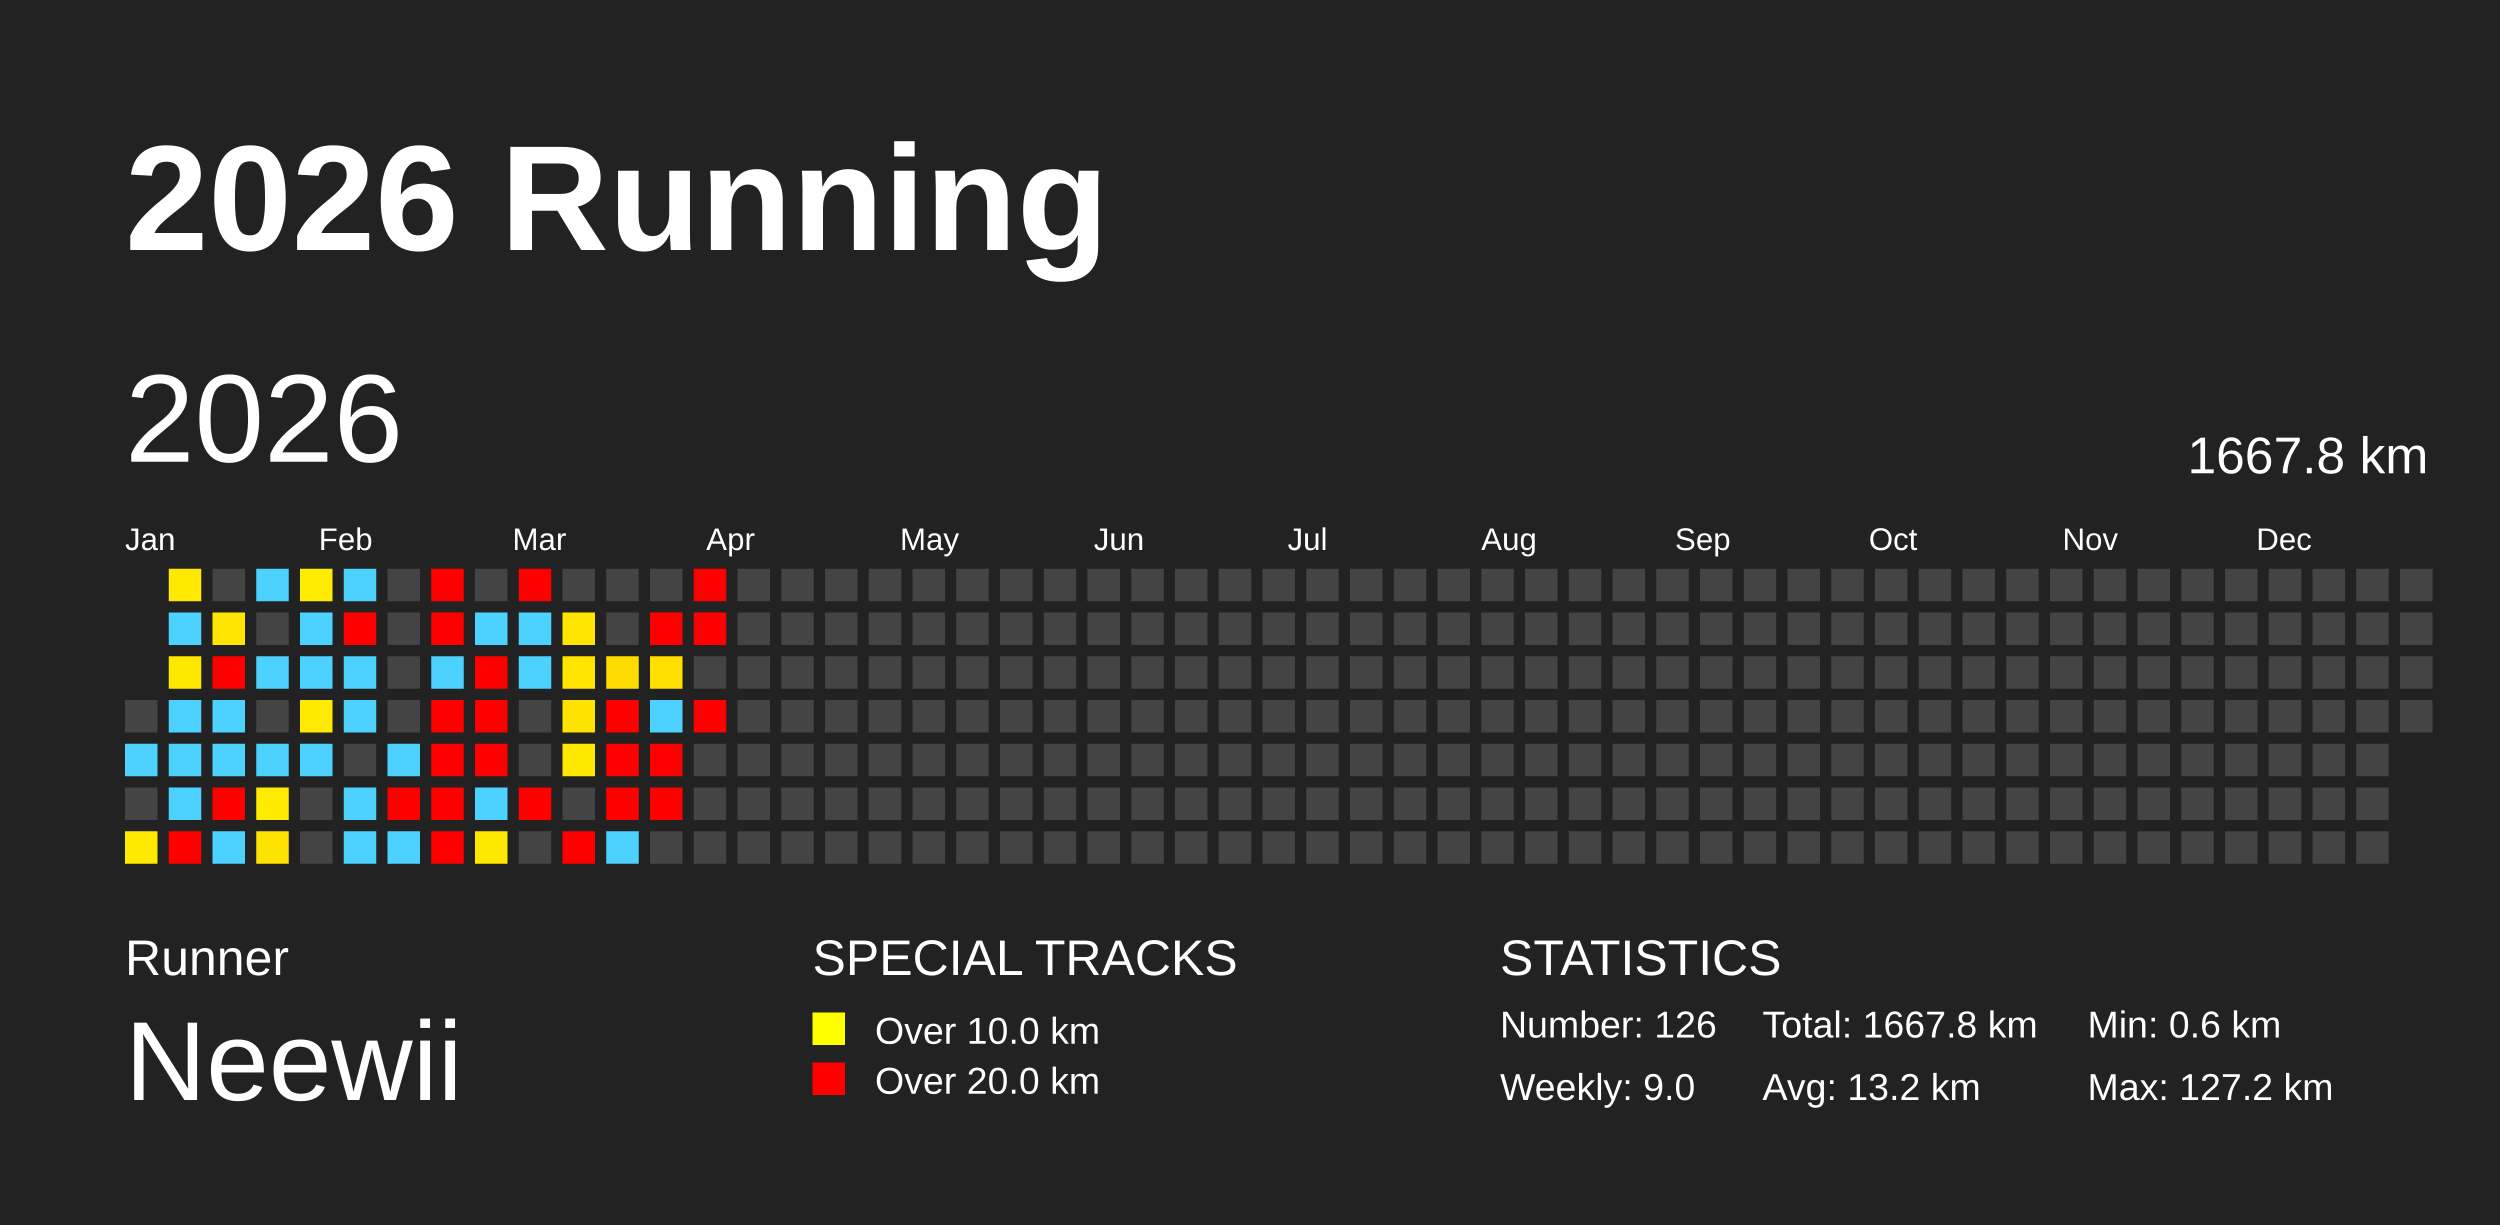
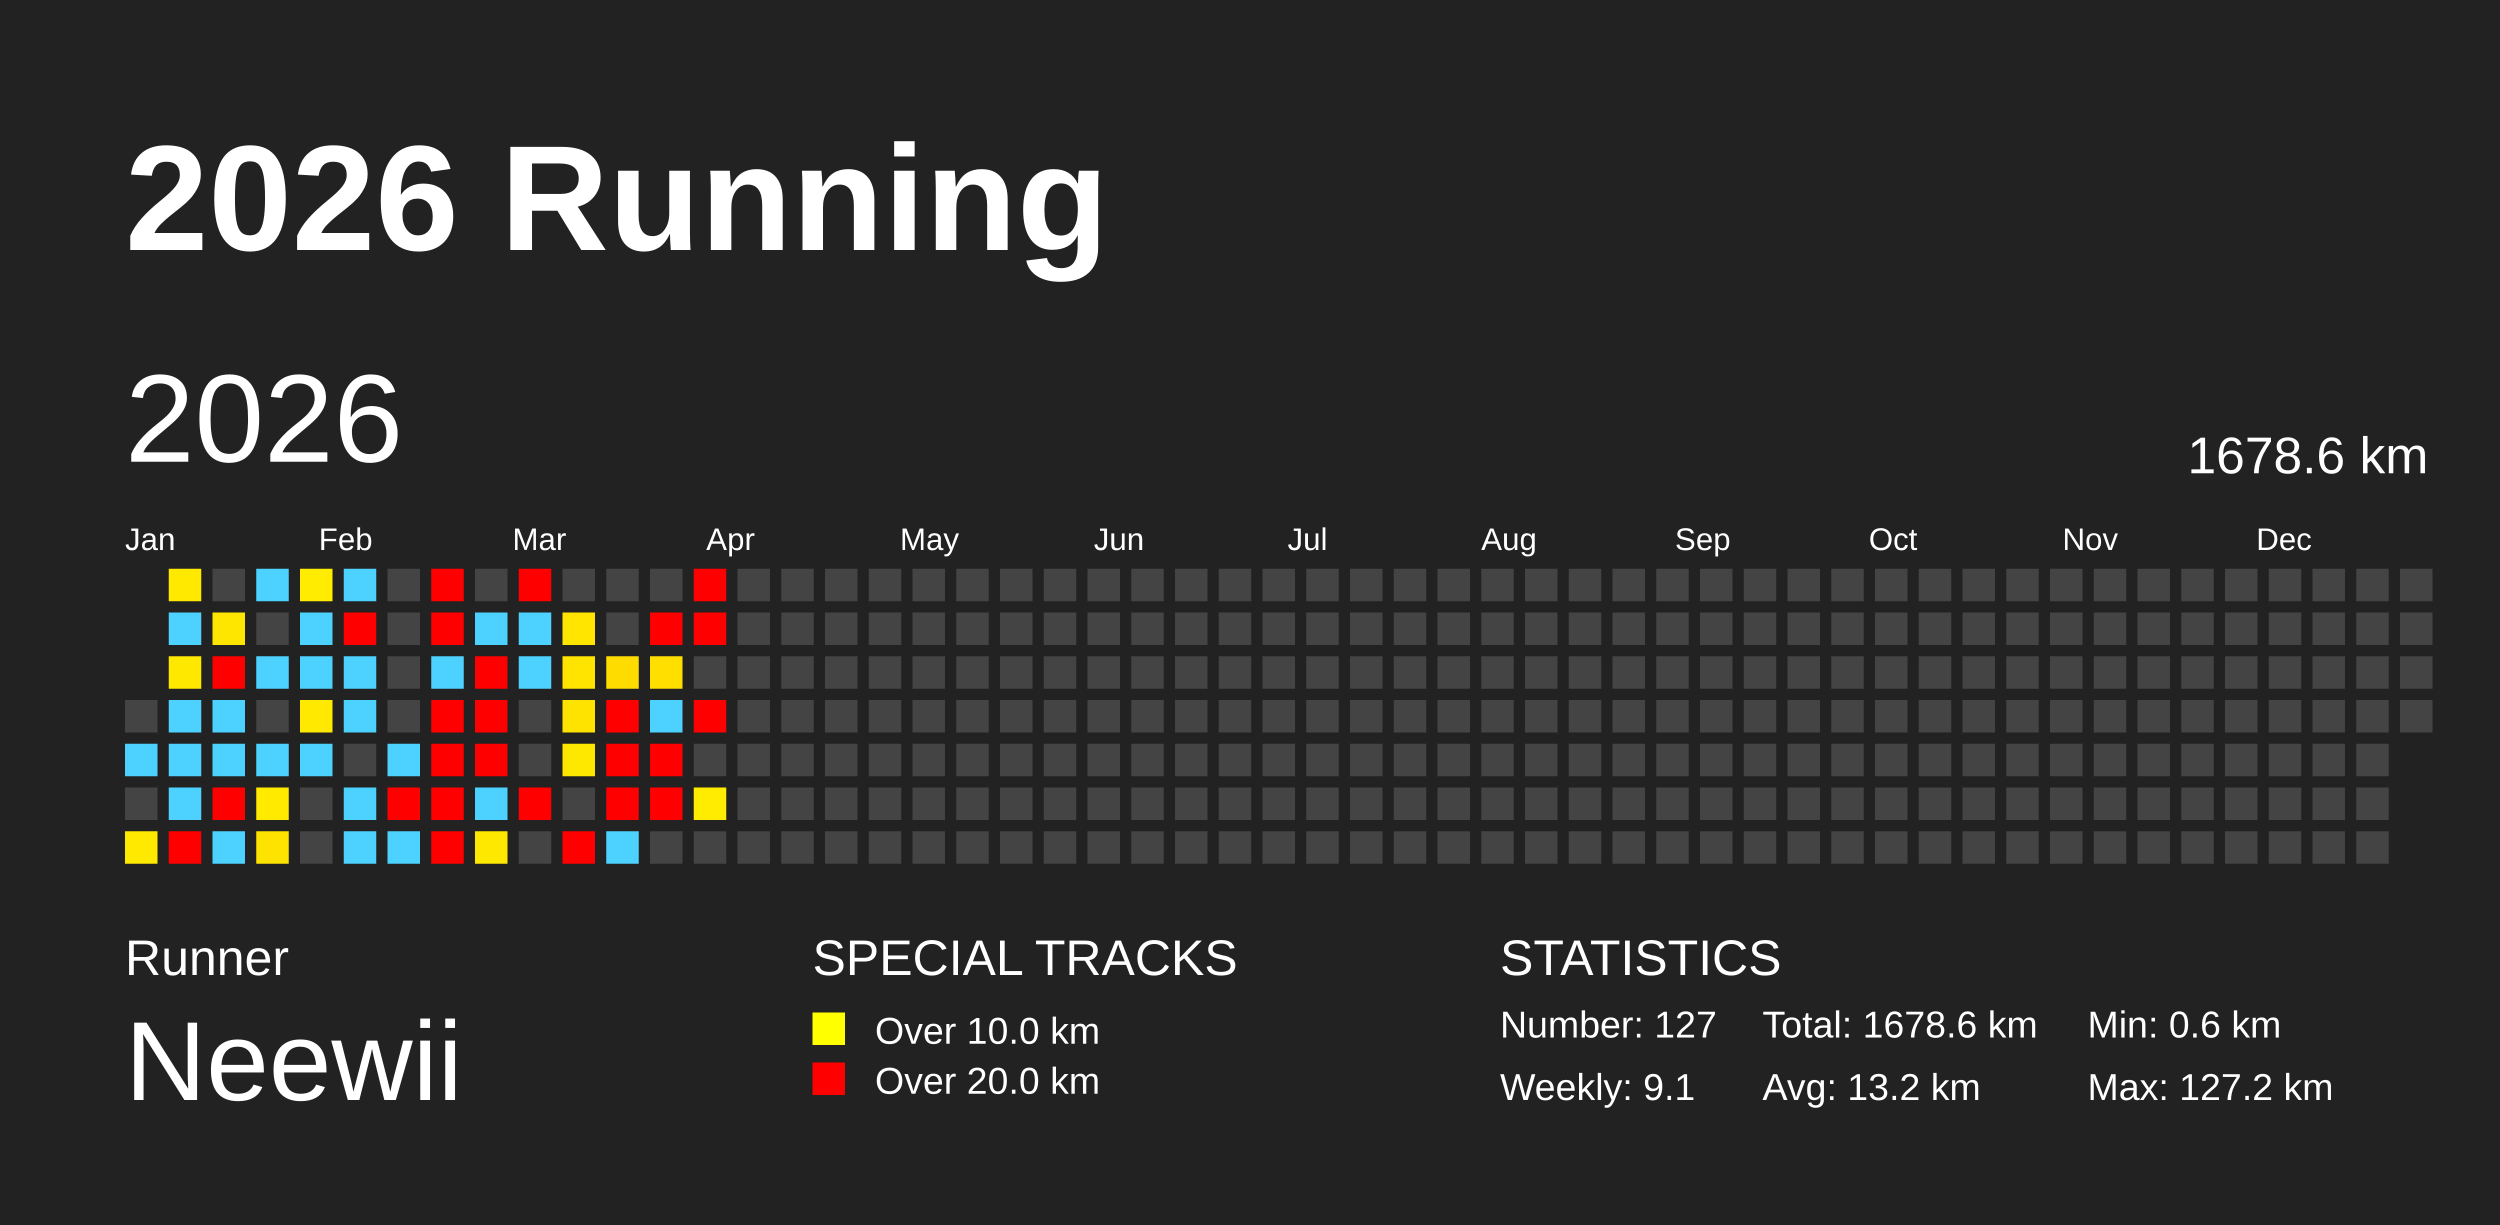
<svg xmlns="http://www.w3.org/2000/svg" baseProfile="full" height="98mm" version="1.1" viewBox="0,0,200,98" width="200mm">
  <defs />
  <rect fill="#222222" height="98" width="200" x="0" y="0" />
  <text fill="#FFFFFF" style="font-size:12px; font-family:Arial; font-weight:bold;" x="10" y="20">2026 Running</text>
  <text fill="#FFFFFF" style="font-size:4px; font-family:Arial" x="10" y="78">Runner</text>
  <text fill="#FFFFFF" style="font-size:9px; font-family:Arial" x="10" y="88">Neewii</text>
  <text fill="#FFFFFF" style="font-size:4px; font-family:Arial" x="65" y="78">SPECIAL TRACKS</text>
  <rect fill="yellow" height="2.6" width="2.6" x="65" y="81" />
  <text fill="#FFFFFF" style="font-size:3px; font-family:Arial" x="70" y="83.5">Over 10.0 km</text>
  <rect fill="red" height="2.6" width="2.6" x="65" y="85" />
  <text fill="#FFFFFF" style="font-size:3px; font-family:Arial" x="70" y="87.5">Over 20.0 km</text>
  <text fill="#FFFFFF" style="font-size:4px; font-family:Arial" x="120" y="78">STATISTICS</text>
-   <text fill="#FFFFFF" style="font-size:3px; font-family:Arial" x="120" y="83">Number: 126</text>
-   <text fill="#FFFFFF" style="font-size:3px; font-family:Arial" x="120" y="88">Weekly: 9.0</text>
-   <text fill="#FFFFFF" style="font-size:3px; font-family:Arial" x="141" y="83">Total: 1667.8 km</text>
+   <text fill="#FFFFFF" style="font-size:3px; font-family:Arial" x="120" y="83">Number: 127</text>
+   <text fill="#FFFFFF" style="font-size:3px; font-family:Arial" x="120" y="88">Weekly: 9.1</text>
+   <text fill="#FFFFFF" style="font-size:3px; font-family:Arial" x="141" y="83">Total: 1678.6 km</text>
  <text fill="#FFFFFF" style="font-size:3px; font-family:Arial" x="141" y="88">Avg: 13.2 km</text>
  <text fill="#FFFFFF" style="font-size:3px; font-family:Arial" x="167" y="83">Min: 0.6 km</text>
  <text fill="#FFFFFF" style="font-size:3px; font-family:Arial" x="167" y="88">Max: 127.2 km</text>
  <text dominant-baseline="hanging" fill="#FFFFFF" style="font-size:10.0px; font-family:Arial;" x="10" y="30">2026</text>
-   <text dominant-baseline="hanging" fill="#FFFFFF" style="font-size:4.125px; font-family:Arial;" x="175" y="35">1667.8 km</text>
+   <text dominant-baseline="hanging" fill="#FFFFFF" style="font-size:4.125px; font-family:Arial;" x="175" y="35">1678.6 km</text>
  <text fill="#FFFFFF" style="font-size:2.5px; font-family:Arial" x="10.0" y="44">Jan</text>
  <text fill="#FFFFFF" style="font-size:2.5px; font-family:Arial" x="25.5" y="44">Feb</text>
  <text fill="#FFFFFF" style="font-size:2.5px; font-family:Arial" x="41.0" y="44">Mar</text>
  <text fill="#FFFFFF" style="font-size:2.5px; font-family:Arial" x="56.5" y="44">Apr</text>
  <text fill="#FFFFFF" style="font-size:2.5px; font-family:Arial" x="72.0" y="44">May</text>
  <text fill="#FFFFFF" style="font-size:2.5px; font-family:Arial" x="87.5" y="44">Jun</text>
  <text fill="#FFFFFF" style="font-size:2.5px; font-family:Arial" x="103.0" y="44">Jul</text>
  <text fill="#FFFFFF" style="font-size:2.5px; font-family:Arial" x="118.5" y="44">Aug</text>
  <text fill="#FFFFFF" style="font-size:2.5px; font-family:Arial" x="134.0" y="44">Sep</text>
  <text fill="#FFFFFF" style="font-size:2.5px; font-family:Arial" x="149.5" y="44">Oct</text>
  <text fill="#FFFFFF" style="font-size:2.5px; font-family:Arial" x="165.0" y="44">Nov</text>
  <text fill="#FFFFFF" style="font-size:2.5px; font-family:Arial" x="180.5" y="44">Dec</text>
  <rect fill="#444444" height="2.6" width="2.6" x="10.0" y="56.0" />
  <rect fill="#4dd2ff" height="2.6" width="2.6" x="10.0" y="59.5" />
  <rect fill="#444444" height="2.6" width="2.6" x="10.0" y="63.0" />
  <rect fill="#ffe900" height="2.6" width="2.6" x="10.0" y="66.5" />
  <rect fill="#ffe900" height="2.6" width="2.6" x="13.5" y="45.5" />
  <rect fill="#4dd2ff" height="2.6" width="2.6" x="13.5" y="49.0" />
  <rect fill="#ffe800" height="2.6" width="2.6" x="13.5" y="52.5" />
  <rect fill="#4dd2ff" height="2.6" width="2.6" x="13.5" y="56.0" />
  <rect fill="#4dd2ff" height="2.6" width="2.6" x="13.5" y="59.5" />
  <rect fill="#4dd2ff" height="2.6" width="2.6" x="13.5" y="63.0" />
  <rect fill="red" height="2.6" width="2.6" x="13.5" y="66.5" />
  <rect fill="#444444" height="2.6" width="2.6" x="17.0" y="45.5" />
  <rect fill="#ffe600" height="2.6" width="2.6" x="17.0" y="49.0" />
  <rect fill="red" height="2.6" width="2.6" x="17.0" y="52.5" />
  <rect fill="#4dd2ff" height="2.6" width="2.6" x="17.0" y="56.0" />
  <rect fill="#4dd2ff" height="2.6" width="2.6" x="17.0" y="59.5" />
  <rect fill="red" height="2.6" width="2.6" x="17.0" y="63.0" />
  <rect fill="#4dd2ff" height="2.6" width="2.6" x="17.0" y="66.5" />
  <rect fill="#4dd2ff" height="2.6" width="2.6" x="20.5" y="45.5" />
  <rect fill="#444444" height="2.6" width="2.6" x="20.5" y="49.0" />
  <rect fill="#4dd2ff" height="2.6" width="2.6" x="20.5" y="52.5" />
  <rect fill="#444444" height="2.6" width="2.6" x="20.5" y="56.0" />
  <rect fill="#4dd2ff" height="2.6" width="2.6" x="20.5" y="59.5" />
  <rect fill="#ffea00" height="2.6" width="2.6" x="20.5" y="63.0" />
  <rect fill="#ffe300" height="2.6" width="2.6" x="20.5" y="66.5" />
  <rect fill="#ffec00" height="2.6" width="2.6" x="24.0" y="45.5" />
  <rect fill="#4dd2ff" height="2.6" width="2.6" x="24.0" y="49.0" />
  <rect fill="#4dd2ff" height="2.6" width="2.6" x="24.0" y="52.5" />
  <rect fill="#ffe900" height="2.6" width="2.6" x="24.0" y="56.0" />
  <rect fill="#4dd2ff" height="2.6" width="2.6" x="24.0" y="59.5" />
  <rect fill="#444444" height="2.6" width="2.6" x="24.0" y="63.0" />
  <rect fill="#444444" height="2.6" width="2.6" x="24.0" y="66.5" />
  <rect fill="#4dd2ff" height="2.6" width="2.6" x="27.5" y="45.5" />
  <rect fill="red" height="2.6" width="2.6" x="27.5" y="49.0" />
  <rect fill="#4dd2ff" height="2.6" width="2.6" x="27.5" y="52.5" />
  <rect fill="#4dd2ff" height="2.6" width="2.6" x="27.5" y="56.0" />
  <rect fill="#444444" height="2.6" width="2.6" x="27.5" y="59.5" />
  <rect fill="#4dd2ff" height="2.6" width="2.6" x="27.5" y="63.0" />
  <rect fill="#4dd2ff" height="2.6" width="2.6" x="27.5" y="66.5" />
  <rect fill="#444444" height="2.6" width="2.6" x="31.0" y="45.5" />
  <rect fill="#444444" height="2.6" width="2.6" x="31.0" y="49.0" />
  <rect fill="#444444" height="2.6" width="2.6" x="31.0" y="52.5" />
  <rect fill="#444444" height="2.6" width="2.6" x="31.0" y="56.0" />
  <rect fill="#4dd2ff" height="2.6" width="2.6" x="31.0" y="59.5" />
  <rect fill="red" height="2.6" width="2.6" x="31.0" y="63.0" />
  <rect fill="#4dd2ff" height="2.6" width="2.6" x="31.0" y="66.5" />
  <rect fill="red" height="2.6" width="2.6" x="34.5" y="45.5" />
  <rect fill="red" height="2.6" width="2.6" x="34.5" y="49.0" />
  <rect fill="#4dd2ff" height="2.6" width="2.6" x="34.5" y="52.5" />
  <rect fill="red" height="2.6" width="2.6" x="34.5" y="56.0" />
  <rect fill="red" height="2.6" width="2.6" x="34.5" y="59.5" />
  <rect fill="red" height="2.6" width="2.6" x="34.5" y="63.0" />
  <rect fill="red" height="2.6" width="2.6" x="34.5" y="66.5" />
  <rect fill="#444444" height="2.6" width="2.6" x="38.0" y="45.5" />
  <rect fill="#4dd2ff" height="2.6" width="2.6" x="38.0" y="49.0" />
  <rect fill="red" height="2.6" width="2.6" x="38.0" y="52.5" />
  <rect fill="red" height="2.6" width="2.6" x="38.0" y="56.0" />
  <rect fill="red" height="2.6" width="2.6" x="38.0" y="59.5" />
  <rect fill="#4dd2ff" height="2.6" width="2.6" x="38.0" y="63.0" />
  <rect fill="#ffe800" height="2.6" width="2.6" x="38.0" y="66.5" />
  <rect fill="red" height="2.6" width="2.6" x="41.5" y="45.5" />
  <rect fill="#4dd2ff" height="2.6" width="2.6" x="41.5" y="49.0" />
  <rect fill="#4dd2ff" height="2.6" width="2.6" x="41.5" y="52.5" />
  <rect fill="#444444" height="2.6" width="2.6" x="41.5" y="56.0" />
  <rect fill="#444444" height="2.6" width="2.6" x="41.5" y="59.5" />
  <rect fill="red" height="2.6" width="2.6" x="41.5" y="63.0" />
  <rect fill="#444444" height="2.6" width="2.6" x="41.5" y="66.5" />
  <rect fill="#444444" height="2.6" width="2.6" x="45.0" y="45.5" />
  <rect fill="#ffe500" height="2.6" width="2.6" x="45.0" y="49.0" />
  <rect fill="#ffe400" height="2.6" width="2.6" x="45.0" y="52.5" />
  <rect fill="#ffe300" height="2.6" width="2.6" x="45.0" y="56.0" />
  <rect fill="#ffe800" height="2.6" width="2.6" x="45.0" y="59.5" />
  <rect fill="#444444" height="2.6" width="2.6" x="45.0" y="63.0" />
  <rect fill="red" height="2.6" width="2.6" x="45.0" y="66.5" />
  <rect fill="#444444" height="2.6" width="2.6" x="48.5" y="45.5" />
  <rect fill="#444444" height="2.6" width="2.6" x="48.5" y="49.0" />
  <rect fill="#ffdc00" height="2.6" width="2.6" x="48.5" y="52.5" />
  <rect fill="red" height="2.6" width="2.6" x="48.5" y="56.0" />
  <rect fill="red" height="2.6" width="2.6" x="48.5" y="59.5" />
  <rect fill="red" height="2.6" width="2.6" x="48.5" y="63.0" />
  <rect fill="#4dd2ff" height="2.6" width="2.6" x="48.5" y="66.5" />
  <rect fill="#444444" height="2.6" width="2.6" x="52.0" y="45.5" />
  <rect fill="red" height="2.6" width="2.6" x="52.0" y="49.0" />
  <rect fill="#ffdf00" height="2.6" width="2.6" x="52.0" y="52.5" />
  <rect fill="#4dd2ff" height="2.6" width="2.6" x="52.0" y="56.0" />
  <rect fill="red" height="2.6" width="2.6" x="52.0" y="59.5" />
  <rect fill="red" height="2.6" width="2.6" x="52.0" y="63.0" />
  <rect fill="#444444" height="2.6" width="2.6" x="52.0" y="66.5" />
  <rect fill="red" height="2.6" width="2.6" x="55.5" y="45.5" />
  <rect fill="red" height="2.6" width="2.6" x="55.5" y="49.0" />
  <rect fill="#444444" height="2.6" width="2.6" x="55.5" y="52.5" />
  <rect fill="red" height="2.6" width="2.6" x="55.5" y="56.0" />
  <rect fill="#444444" height="2.6" width="2.6" x="55.5" y="59.5" />
-   <rect fill="#444444" height="2.6" width="2.6" x="55.5" y="63.0" />
+   <rect fill="#ffec00" height="2.6" width="2.6" x="55.5" y="63.0" />
  <rect fill="#444444" height="2.6" width="2.6" x="55.5" y="66.5" />
  <rect fill="#444444" height="2.6" width="2.6" x="59.0" y="45.5" />
  <rect fill="#444444" height="2.6" width="2.6" x="59.0" y="49.0" />
  <rect fill="#444444" height="2.6" width="2.6" x="59.0" y="52.5" />
  <rect fill="#444444" height="2.6" width="2.6" x="59.0" y="56.0" />
  <rect fill="#444444" height="2.6" width="2.6" x="59.0" y="59.5" />
  <rect fill="#444444" height="2.6" width="2.6" x="59.0" y="63.0" />
  <rect fill="#444444" height="2.6" width="2.6" x="59.0" y="66.5" />
  <rect fill="#444444" height="2.6" width="2.6" x="62.5" y="45.5" />
  <rect fill="#444444" height="2.6" width="2.6" x="62.5" y="49.0" />
  <rect fill="#444444" height="2.6" width="2.6" x="62.5" y="52.5" />
  <rect fill="#444444" height="2.6" width="2.6" x="62.5" y="56.0" />
  <rect fill="#444444" height="2.6" width="2.6" x="62.5" y="59.5" />
  <rect fill="#444444" height="2.6" width="2.6" x="62.5" y="63.0" />
  <rect fill="#444444" height="2.6" width="2.6" x="62.5" y="66.5" />
  <rect fill="#444444" height="2.6" width="2.6" x="66.0" y="45.5" />
  <rect fill="#444444" height="2.6" width="2.6" x="66.0" y="49.0" />
  <rect fill="#444444" height="2.6" width="2.6" x="66.0" y="52.5" />
  <rect fill="#444444" height="2.6" width="2.6" x="66.0" y="56.0" />
  <rect fill="#444444" height="2.6" width="2.6" x="66.0" y="59.5" />
  <rect fill="#444444" height="2.6" width="2.6" x="66.0" y="63.0" />
  <rect fill="#444444" height="2.6" width="2.6" x="66.0" y="66.5" />
  <rect fill="#444444" height="2.6" width="2.6" x="69.5" y="45.5" />
  <rect fill="#444444" height="2.6" width="2.6" x="69.5" y="49.0" />
  <rect fill="#444444" height="2.6" width="2.6" x="69.5" y="52.5" />
  <rect fill="#444444" height="2.6" width="2.6" x="69.5" y="56.0" />
  <rect fill="#444444" height="2.6" width="2.6" x="69.5" y="59.5" />
  <rect fill="#444444" height="2.6" width="2.6" x="69.5" y="63.0" />
  <rect fill="#444444" height="2.6" width="2.6" x="69.5" y="66.5" />
  <rect fill="#444444" height="2.6" width="2.6" x="73.0" y="45.5" />
  <rect fill="#444444" height="2.6" width="2.6" x="73.0" y="49.0" />
  <rect fill="#444444" height="2.6" width="2.6" x="73.0" y="52.5" />
  <rect fill="#444444" height="2.6" width="2.6" x="73.0" y="56.0" />
  <rect fill="#444444" height="2.6" width="2.6" x="73.0" y="59.5" />
  <rect fill="#444444" height="2.6" width="2.6" x="73.0" y="63.0" />
  <rect fill="#444444" height="2.6" width="2.6" x="73.0" y="66.5" />
  <rect fill="#444444" height="2.6" width="2.6" x="76.5" y="45.5" />
  <rect fill="#444444" height="2.6" width="2.6" x="76.5" y="49.0" />
  <rect fill="#444444" height="2.6" width="2.6" x="76.5" y="52.5" />
  <rect fill="#444444" height="2.6" width="2.6" x="76.5" y="56.0" />
  <rect fill="#444444" height="2.6" width="2.6" x="76.5" y="59.5" />
  <rect fill="#444444" height="2.6" width="2.6" x="76.5" y="63.0" />
  <rect fill="#444444" height="2.6" width="2.6" x="76.5" y="66.5" />
  <rect fill="#444444" height="2.6" width="2.6" x="80.0" y="45.5" />
  <rect fill="#444444" height="2.6" width="2.6" x="80.0" y="49.0" />
  <rect fill="#444444" height="2.6" width="2.6" x="80.0" y="52.5" />
  <rect fill="#444444" height="2.6" width="2.6" x="80.0" y="56.0" />
  <rect fill="#444444" height="2.6" width="2.6" x="80.0" y="59.5" />
  <rect fill="#444444" height="2.6" width="2.6" x="80.0" y="63.0" />
  <rect fill="#444444" height="2.6" width="2.6" x="80.0" y="66.5" />
  <rect fill="#444444" height="2.6" width="2.6" x="83.5" y="45.5" />
  <rect fill="#444444" height="2.6" width="2.6" x="83.5" y="49.0" />
  <rect fill="#444444" height="2.6" width="2.6" x="83.5" y="52.5" />
  <rect fill="#444444" height="2.6" width="2.6" x="83.5" y="56.0" />
  <rect fill="#444444" height="2.6" width="2.6" x="83.5" y="59.5" />
  <rect fill="#444444" height="2.6" width="2.6" x="83.5" y="63.0" />
  <rect fill="#444444" height="2.6" width="2.6" x="83.5" y="66.5" />
  <rect fill="#444444" height="2.6" width="2.6" x="87.0" y="45.5" />
  <rect fill="#444444" height="2.6" width="2.6" x="87.0" y="49.0" />
  <rect fill="#444444" height="2.6" width="2.6" x="87.0" y="52.5" />
  <rect fill="#444444" height="2.6" width="2.6" x="87.0" y="56.0" />
  <rect fill="#444444" height="2.6" width="2.6" x="87.0" y="59.5" />
  <rect fill="#444444" height="2.6" width="2.6" x="87.0" y="63.0" />
  <rect fill="#444444" height="2.6" width="2.6" x="87.0" y="66.5" />
  <rect fill="#444444" height="2.6" width="2.6" x="90.5" y="45.5" />
  <rect fill="#444444" height="2.6" width="2.6" x="90.5" y="49.0" />
  <rect fill="#444444" height="2.6" width="2.6" x="90.5" y="52.5" />
  <rect fill="#444444" height="2.6" width="2.6" x="90.5" y="56.0" />
  <rect fill="#444444" height="2.6" width="2.6" x="90.5" y="59.5" />
  <rect fill="#444444" height="2.6" width="2.6" x="90.5" y="63.0" />
  <rect fill="#444444" height="2.6" width="2.6" x="90.5" y="66.5" />
  <rect fill="#444444" height="2.6" width="2.6" x="94.0" y="45.5" />
  <rect fill="#444444" height="2.6" width="2.6" x="94.0" y="49.0" />
  <rect fill="#444444" height="2.6" width="2.6" x="94.0" y="52.5" />
  <rect fill="#444444" height="2.6" width="2.6" x="94.0" y="56.0" />
  <rect fill="#444444" height="2.6" width="2.6" x="94.0" y="59.5" />
  <rect fill="#444444" height="2.6" width="2.6" x="94.0" y="63.0" />
  <rect fill="#444444" height="2.6" width="2.6" x="94.0" y="66.5" />
  <rect fill="#444444" height="2.6" width="2.6" x="97.5" y="45.5" />
  <rect fill="#444444" height="2.6" width="2.6" x="97.5" y="49.0" />
  <rect fill="#444444" height="2.6" width="2.6" x="97.5" y="52.5" />
  <rect fill="#444444" height="2.6" width="2.6" x="97.5" y="56.0" />
  <rect fill="#444444" height="2.6" width="2.6" x="97.5" y="59.5" />
  <rect fill="#444444" height="2.6" width="2.6" x="97.5" y="63.0" />
  <rect fill="#444444" height="2.6" width="2.6" x="97.5" y="66.5" />
  <rect fill="#444444" height="2.6" width="2.6" x="101.0" y="45.5" />
  <rect fill="#444444" height="2.6" width="2.6" x="101.0" y="49.0" />
  <rect fill="#444444" height="2.6" width="2.6" x="101.0" y="52.5" />
  <rect fill="#444444" height="2.6" width="2.6" x="101.0" y="56.0" />
  <rect fill="#444444" height="2.6" width="2.6" x="101.0" y="59.5" />
  <rect fill="#444444" height="2.6" width="2.6" x="101.0" y="63.0" />
  <rect fill="#444444" height="2.6" width="2.6" x="101.0" y="66.5" />
  <rect fill="#444444" height="2.6" width="2.6" x="104.5" y="45.5" />
  <rect fill="#444444" height="2.6" width="2.6" x="104.5" y="49.0" />
  <rect fill="#444444" height="2.6" width="2.6" x="104.5" y="52.5" />
  <rect fill="#444444" height="2.6" width="2.6" x="104.5" y="56.0" />
  <rect fill="#444444" height="2.6" width="2.6" x="104.5" y="59.5" />
  <rect fill="#444444" height="2.6" width="2.6" x="104.5" y="63.0" />
  <rect fill="#444444" height="2.6" width="2.6" x="104.5" y="66.5" />
  <rect fill="#444444" height="2.6" width="2.6" x="108.0" y="45.5" />
  <rect fill="#444444" height="2.6" width="2.6" x="108.0" y="49.0" />
  <rect fill="#444444" height="2.6" width="2.6" x="108.0" y="52.5" />
  <rect fill="#444444" height="2.6" width="2.6" x="108.0" y="56.0" />
  <rect fill="#444444" height="2.6" width="2.6" x="108.0" y="59.5" />
  <rect fill="#444444" height="2.6" width="2.6" x="108.0" y="63.0" />
  <rect fill="#444444" height="2.6" width="2.6" x="108.0" y="66.5" />
  <rect fill="#444444" height="2.6" width="2.6" x="111.5" y="45.5" />
  <rect fill="#444444" height="2.6" width="2.6" x="111.5" y="49.0" />
  <rect fill="#444444" height="2.6" width="2.6" x="111.5" y="52.5" />
  <rect fill="#444444" height="2.6" width="2.6" x="111.5" y="56.0" />
  <rect fill="#444444" height="2.6" width="2.6" x="111.5" y="59.5" />
  <rect fill="#444444" height="2.6" width="2.6" x="111.5" y="63.0" />
  <rect fill="#444444" height="2.6" width="2.6" x="111.5" y="66.5" />
  <rect fill="#444444" height="2.6" width="2.6" x="115.0" y="45.5" />
  <rect fill="#444444" height="2.6" width="2.6" x="115.0" y="49.0" />
  <rect fill="#444444" height="2.6" width="2.6" x="115.0" y="52.5" />
  <rect fill="#444444" height="2.6" width="2.6" x="115.0" y="56.0" />
  <rect fill="#444444" height="2.6" width="2.6" x="115.0" y="59.5" />
  <rect fill="#444444" height="2.6" width="2.6" x="115.0" y="63.0" />
  <rect fill="#444444" height="2.6" width="2.6" x="115.0" y="66.5" />
  <rect fill="#444444" height="2.6" width="2.6" x="118.5" y="45.5" />
  <rect fill="#444444" height="2.6" width="2.6" x="118.5" y="49.0" />
  <rect fill="#444444" height="2.6" width="2.6" x="118.5" y="52.5" />
  <rect fill="#444444" height="2.6" width="2.6" x="118.5" y="56.0" />
  <rect fill="#444444" height="2.6" width="2.6" x="118.5" y="59.5" />
  <rect fill="#444444" height="2.6" width="2.6" x="118.5" y="63.0" />
  <rect fill="#444444" height="2.6" width="2.6" x="118.5" y="66.5" />
  <rect fill="#444444" height="2.6" width="2.6" x="122.0" y="45.5" />
  <rect fill="#444444" height="2.6" width="2.6" x="122.0" y="49.0" />
  <rect fill="#444444" height="2.6" width="2.6" x="122.0" y="52.5" />
  <rect fill="#444444" height="2.6" width="2.6" x="122.0" y="56.0" />
  <rect fill="#444444" height="2.6" width="2.6" x="122.0" y="59.5" />
  <rect fill="#444444" height="2.6" width="2.6" x="122.0" y="63.0" />
  <rect fill="#444444" height="2.6" width="2.6" x="122.0" y="66.5" />
  <rect fill="#444444" height="2.6" width="2.6" x="125.5" y="45.5" />
  <rect fill="#444444" height="2.6" width="2.6" x="125.5" y="49.0" />
  <rect fill="#444444" height="2.6" width="2.6" x="125.5" y="52.5" />
  <rect fill="#444444" height="2.6" width="2.6" x="125.5" y="56.0" />
  <rect fill="#444444" height="2.6" width="2.6" x="125.5" y="59.5" />
  <rect fill="#444444" height="2.6" width="2.6" x="125.5" y="63.0" />
  <rect fill="#444444" height="2.6" width="2.6" x="125.5" y="66.5" />
  <rect fill="#444444" height="2.6" width="2.6" x="129.0" y="45.5" />
  <rect fill="#444444" height="2.6" width="2.6" x="129.0" y="49.0" />
  <rect fill="#444444" height="2.6" width="2.6" x="129.0" y="52.5" />
  <rect fill="#444444" height="2.6" width="2.6" x="129.0" y="56.0" />
  <rect fill="#444444" height="2.6" width="2.6" x="129.0" y="59.5" />
  <rect fill="#444444" height="2.6" width="2.6" x="129.0" y="63.0" />
  <rect fill="#444444" height="2.6" width="2.6" x="129.0" y="66.5" />
  <rect fill="#444444" height="2.6" width="2.6" x="132.5" y="45.5" />
  <rect fill="#444444" height="2.6" width="2.6" x="132.5" y="49.0" />
  <rect fill="#444444" height="2.6" width="2.6" x="132.5" y="52.5" />
  <rect fill="#444444" height="2.6" width="2.6" x="132.5" y="56.0" />
  <rect fill="#444444" height="2.6" width="2.6" x="132.5" y="59.5" />
  <rect fill="#444444" height="2.6" width="2.6" x="132.5" y="63.0" />
  <rect fill="#444444" height="2.6" width="2.6" x="132.5" y="66.5" />
  <rect fill="#444444" height="2.6" width="2.6" x="136.0" y="45.5" />
  <rect fill="#444444" height="2.6" width="2.6" x="136.0" y="49.0" />
  <rect fill="#444444" height="2.6" width="2.6" x="136.0" y="52.5" />
  <rect fill="#444444" height="2.6" width="2.6" x="136.0" y="56.0" />
  <rect fill="#444444" height="2.6" width="2.6" x="136.0" y="59.5" />
  <rect fill="#444444" height="2.6" width="2.6" x="136.0" y="63.0" />
  <rect fill="#444444" height="2.6" width="2.6" x="136.0" y="66.5" />
  <rect fill="#444444" height="2.6" width="2.6" x="139.5" y="45.5" />
  <rect fill="#444444" height="2.6" width="2.6" x="139.5" y="49.0" />
  <rect fill="#444444" height="2.6" width="2.6" x="139.5" y="52.5" />
  <rect fill="#444444" height="2.6" width="2.6" x="139.5" y="56.0" />
  <rect fill="#444444" height="2.6" width="2.6" x="139.5" y="59.5" />
  <rect fill="#444444" height="2.6" width="2.6" x="139.5" y="63.0" />
  <rect fill="#444444" height="2.6" width="2.6" x="139.5" y="66.5" />
  <rect fill="#444444" height="2.6" width="2.6" x="143.0" y="45.5" />
  <rect fill="#444444" height="2.6" width="2.6" x="143.0" y="49.0" />
  <rect fill="#444444" height="2.6" width="2.6" x="143.0" y="52.5" />
  <rect fill="#444444" height="2.6" width="2.6" x="143.0" y="56.0" />
  <rect fill="#444444" height="2.6" width="2.6" x="143.0" y="59.5" />
  <rect fill="#444444" height="2.6" width="2.6" x="143.0" y="63.0" />
  <rect fill="#444444" height="2.6" width="2.6" x="143.0" y="66.5" />
  <rect fill="#444444" height="2.6" width="2.6" x="146.5" y="45.5" />
  <rect fill="#444444" height="2.6" width="2.6" x="146.5" y="49.0" />
  <rect fill="#444444" height="2.6" width="2.6" x="146.5" y="52.5" />
  <rect fill="#444444" height="2.6" width="2.6" x="146.5" y="56.0" />
  <rect fill="#444444" height="2.6" width="2.6" x="146.5" y="59.5" />
  <rect fill="#444444" height="2.6" width="2.6" x="146.5" y="63.0" />
  <rect fill="#444444" height="2.6" width="2.6" x="146.5" y="66.5" />
  <rect fill="#444444" height="2.6" width="2.6" x="150.0" y="45.5" />
  <rect fill="#444444" height="2.6" width="2.6" x="150.0" y="49.0" />
  <rect fill="#444444" height="2.6" width="2.6" x="150.0" y="52.5" />
  <rect fill="#444444" height="2.6" width="2.6" x="150.0" y="56.0" />
  <rect fill="#444444" height="2.6" width="2.6" x="150.0" y="59.5" />
  <rect fill="#444444" height="2.6" width="2.6" x="150.0" y="63.0" />
  <rect fill="#444444" height="2.6" width="2.6" x="150.0" y="66.5" />
  <rect fill="#444444" height="2.6" width="2.6" x="153.5" y="45.5" />
  <rect fill="#444444" height="2.6" width="2.6" x="153.5" y="49.0" />
  <rect fill="#444444" height="2.6" width="2.6" x="153.5" y="52.5" />
  <rect fill="#444444" height="2.6" width="2.6" x="153.5" y="56.0" />
  <rect fill="#444444" height="2.6" width="2.6" x="153.5" y="59.5" />
  <rect fill="#444444" height="2.6" width="2.6" x="153.5" y="63.0" />
  <rect fill="#444444" height="2.6" width="2.6" x="153.5" y="66.5" />
  <rect fill="#444444" height="2.6" width="2.6" x="157.0" y="45.5" />
  <rect fill="#444444" height="2.6" width="2.6" x="157.0" y="49.0" />
  <rect fill="#444444" height="2.6" width="2.6" x="157.0" y="52.5" />
  <rect fill="#444444" height="2.6" width="2.6" x="157.0" y="56.0" />
  <rect fill="#444444" height="2.6" width="2.6" x="157.0" y="59.5" />
  <rect fill="#444444" height="2.6" width="2.6" x="157.0" y="63.0" />
  <rect fill="#444444" height="2.6" width="2.6" x="157.0" y="66.5" />
  <rect fill="#444444" height="2.6" width="2.6" x="160.5" y="45.5" />
  <rect fill="#444444" height="2.6" width="2.6" x="160.5" y="49.0" />
  <rect fill="#444444" height="2.6" width="2.6" x="160.5" y="52.5" />
  <rect fill="#444444" height="2.6" width="2.6" x="160.5" y="56.0" />
  <rect fill="#444444" height="2.6" width="2.6" x="160.5" y="59.5" />
  <rect fill="#444444" height="2.6" width="2.6" x="160.5" y="63.0" />
  <rect fill="#444444" height="2.6" width="2.6" x="160.5" y="66.5" />
  <rect fill="#444444" height="2.6" width="2.6" x="164.0" y="45.5" />
  <rect fill="#444444" height="2.6" width="2.6" x="164.0" y="49.0" />
  <rect fill="#444444" height="2.6" width="2.6" x="164.0" y="52.5" />
  <rect fill="#444444" height="2.6" width="2.6" x="164.0" y="56.0" />
  <rect fill="#444444" height="2.6" width="2.6" x="164.0" y="59.5" />
  <rect fill="#444444" height="2.6" width="2.6" x="164.0" y="63.0" />
  <rect fill="#444444" height="2.6" width="2.6" x="164.0" y="66.5" />
  <rect fill="#444444" height="2.6" width="2.6" x="167.5" y="45.5" />
  <rect fill="#444444" height="2.6" width="2.6" x="167.5" y="49.0" />
  <rect fill="#444444" height="2.6" width="2.6" x="167.5" y="52.5" />
  <rect fill="#444444" height="2.6" width="2.6" x="167.5" y="56.0" />
  <rect fill="#444444" height="2.6" width="2.6" x="167.5" y="59.5" />
  <rect fill="#444444" height="2.6" width="2.6" x="167.5" y="63.0" />
  <rect fill="#444444" height="2.6" width="2.6" x="167.5" y="66.5" />
  <rect fill="#444444" height="2.6" width="2.6" x="171.0" y="45.5" />
  <rect fill="#444444" height="2.6" width="2.6" x="171.0" y="49.0" />
  <rect fill="#444444" height="2.6" width="2.6" x="171.0" y="52.5" />
  <rect fill="#444444" height="2.6" width="2.6" x="171.0" y="56.0" />
  <rect fill="#444444" height="2.6" width="2.6" x="171.0" y="59.5" />
  <rect fill="#444444" height="2.6" width="2.6" x="171.0" y="63.0" />
  <rect fill="#444444" height="2.6" width="2.6" x="171.0" y="66.5" />
  <rect fill="#444444" height="2.6" width="2.6" x="174.5" y="45.5" />
  <rect fill="#444444" height="2.6" width="2.6" x="174.5" y="49.0" />
  <rect fill="#444444" height="2.6" width="2.6" x="174.5" y="52.5" />
  <rect fill="#444444" height="2.6" width="2.6" x="174.5" y="56.0" />
  <rect fill="#444444" height="2.6" width="2.6" x="174.5" y="59.5" />
  <rect fill="#444444" height="2.6" width="2.6" x="174.5" y="63.0" />
  <rect fill="#444444" height="2.6" width="2.6" x="174.5" y="66.5" />
  <rect fill="#444444" height="2.6" width="2.6" x="178.0" y="45.5" />
  <rect fill="#444444" height="2.6" width="2.6" x="178.0" y="49.0" />
  <rect fill="#444444" height="2.6" width="2.6" x="178.0" y="52.5" />
  <rect fill="#444444" height="2.6" width="2.6" x="178.0" y="56.0" />
  <rect fill="#444444" height="2.6" width="2.6" x="178.0" y="59.5" />
  <rect fill="#444444" height="2.6" width="2.6" x="178.0" y="63.0" />
  <rect fill="#444444" height="2.6" width="2.6" x="178.0" y="66.5" />
  <rect fill="#444444" height="2.6" width="2.6" x="181.5" y="45.5" />
  <rect fill="#444444" height="2.6" width="2.6" x="181.5" y="49.0" />
  <rect fill="#444444" height="2.6" width="2.6" x="181.5" y="52.5" />
  <rect fill="#444444" height="2.6" width="2.6" x="181.5" y="56.0" />
  <rect fill="#444444" height="2.6" width="2.6" x="181.5" y="59.5" />
  <rect fill="#444444" height="2.6" width="2.6" x="181.5" y="63.0" />
  <rect fill="#444444" height="2.6" width="2.6" x="181.5" y="66.5" />
  <rect fill="#444444" height="2.6" width="2.6" x="185.0" y="45.5" />
  <rect fill="#444444" height="2.6" width="2.6" x="185.0" y="49.0" />
  <rect fill="#444444" height="2.6" width="2.6" x="185.0" y="52.5" />
  <rect fill="#444444" height="2.6" width="2.6" x="185.0" y="56.0" />
  <rect fill="#444444" height="2.6" width="2.6" x="185.0" y="59.5" />
  <rect fill="#444444" height="2.6" width="2.6" x="185.0" y="63.0" />
  <rect fill="#444444" height="2.6" width="2.6" x="185.0" y="66.5" />
  <rect fill="#444444" height="2.6" width="2.6" x="188.5" y="45.5" />
  <rect fill="#444444" height="2.6" width="2.6" x="188.5" y="49.0" />
  <rect fill="#444444" height="2.6" width="2.6" x="188.5" y="52.5" />
  <rect fill="#444444" height="2.6" width="2.6" x="188.5" y="56.0" />
  <rect fill="#444444" height="2.6" width="2.6" x="188.5" y="59.5" />
  <rect fill="#444444" height="2.6" width="2.6" x="188.5" y="63.0" />
  <rect fill="#444444" height="2.6" width="2.6" x="188.5" y="66.5" />
  <rect fill="#444444" height="2.6" width="2.6" x="192.0" y="45.5" />
  <rect fill="#444444" height="2.6" width="2.6" x="192.0" y="49.0" />
  <rect fill="#444444" height="2.6" width="2.6" x="192.0" y="52.5" />
  <rect fill="#444444" height="2.6" width="2.6" x="192.0" y="56.0" />
</svg>
